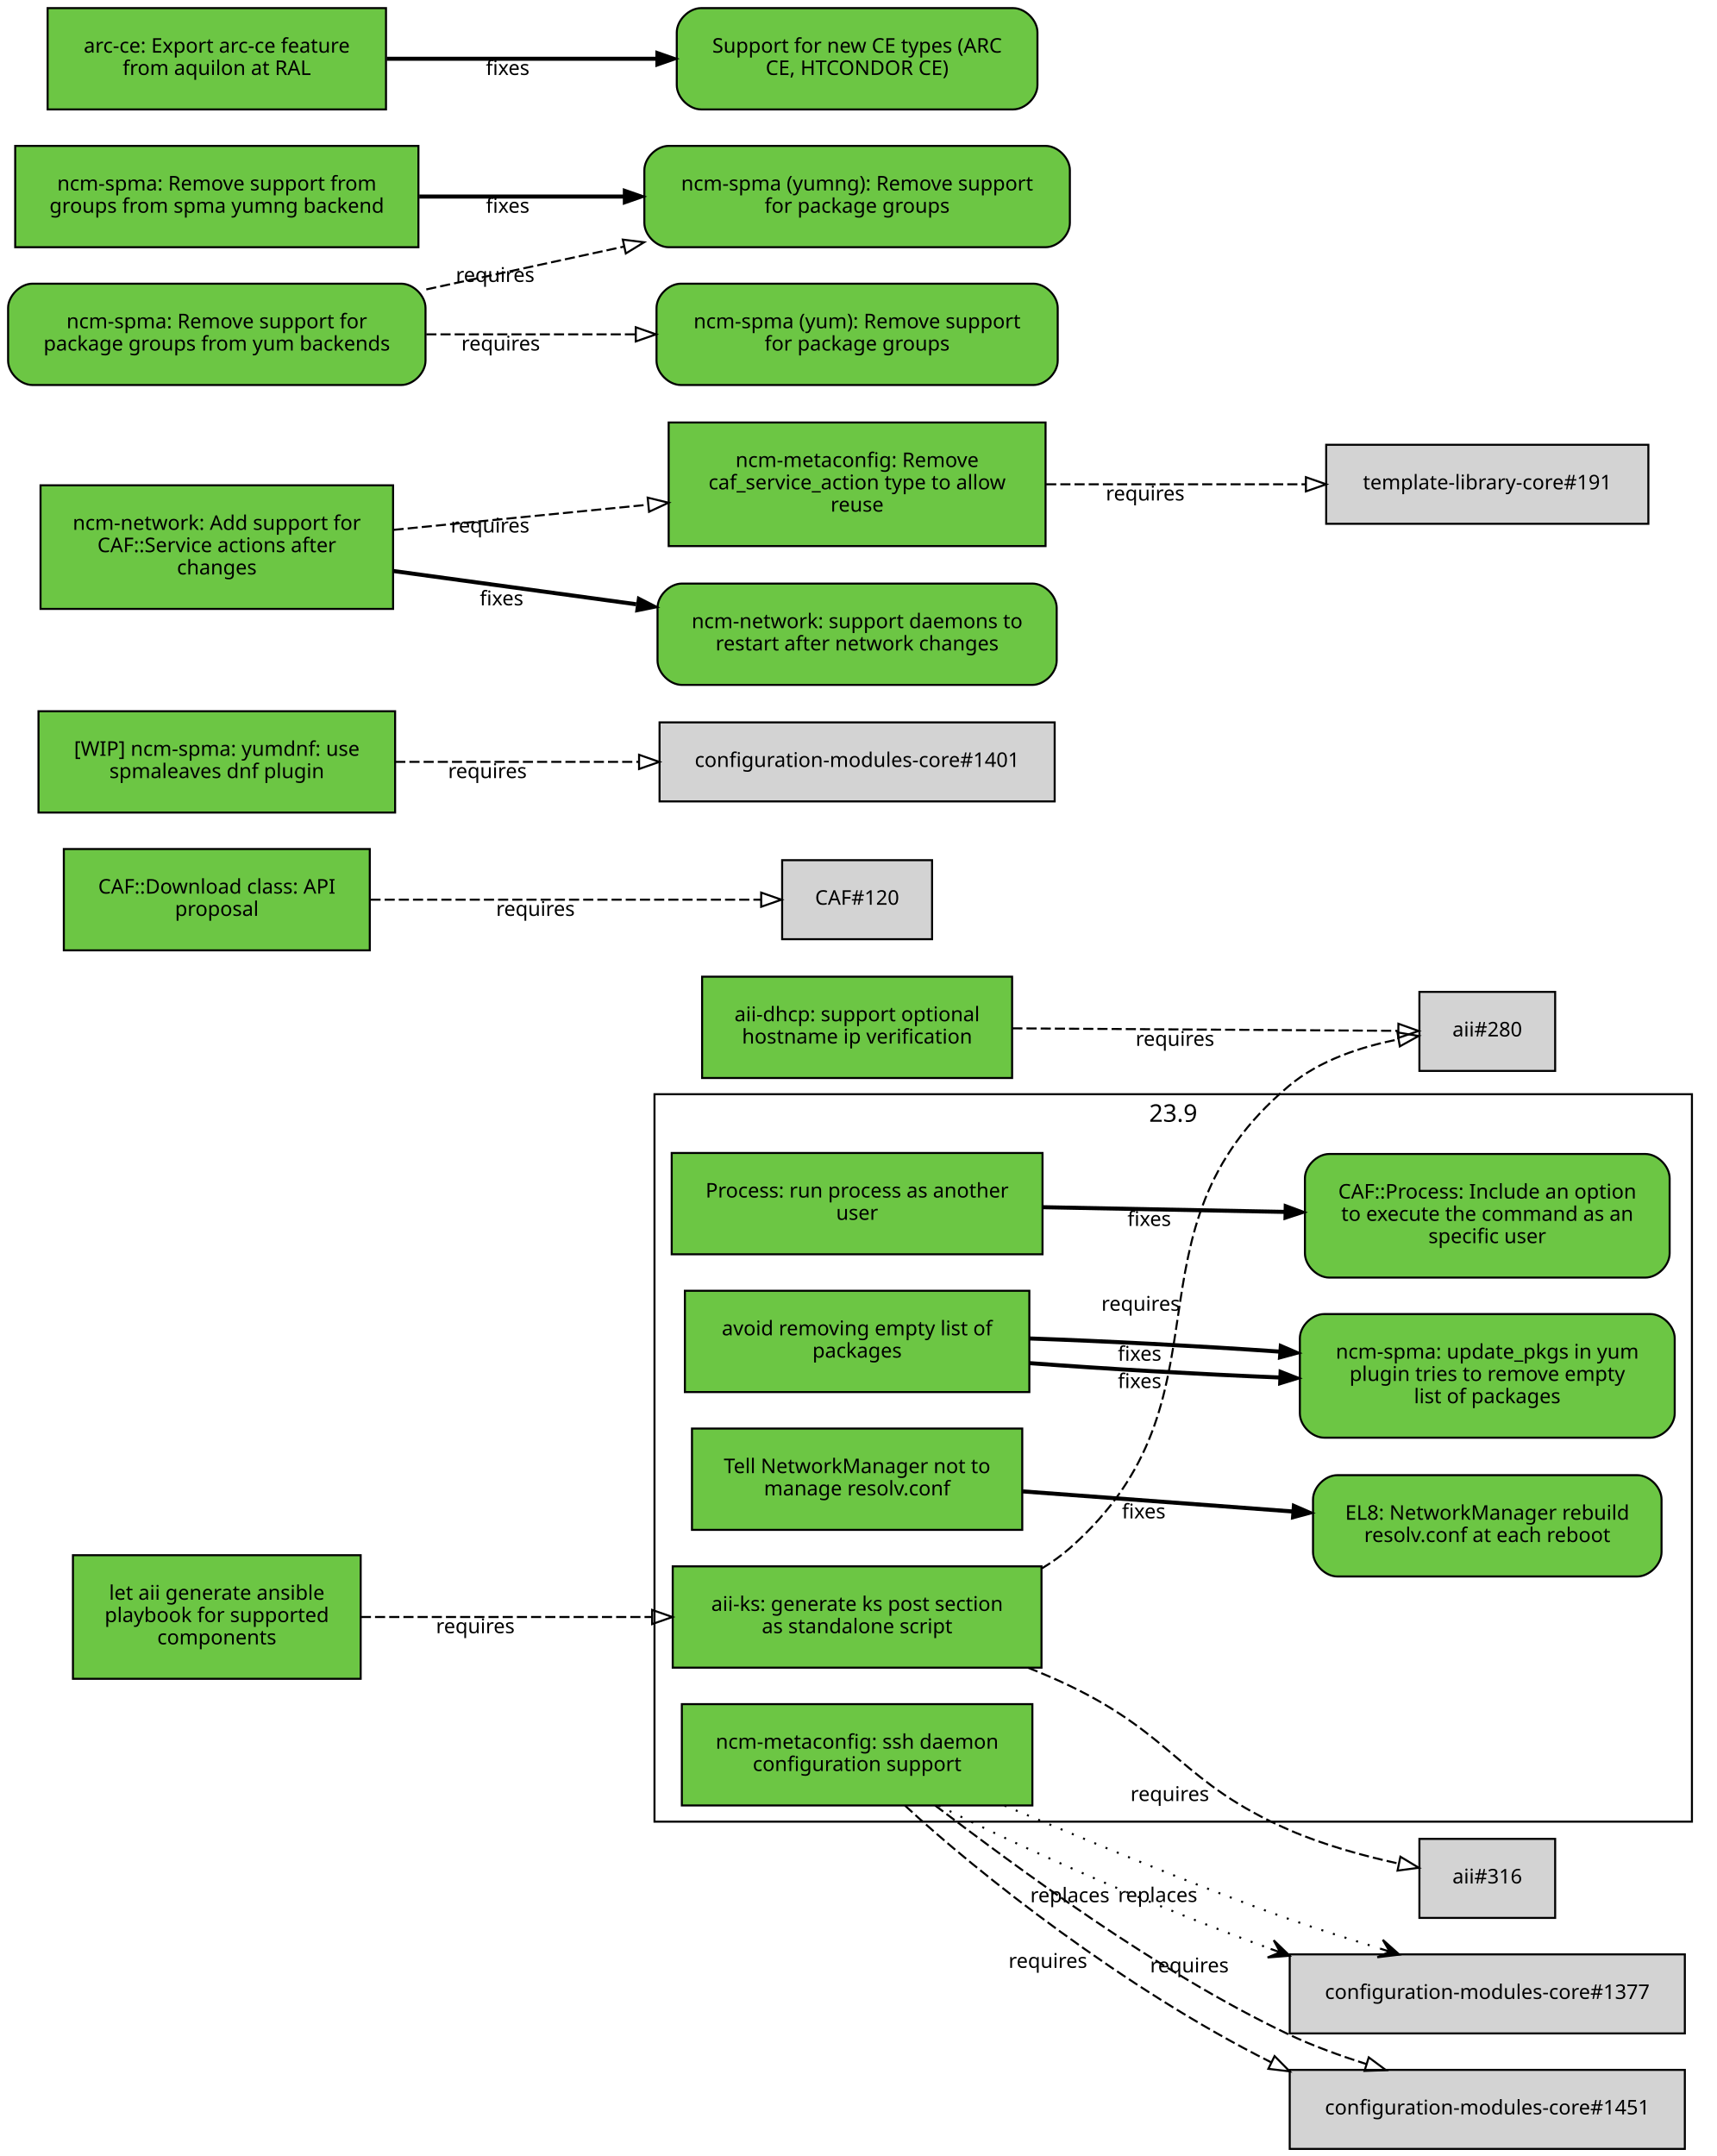
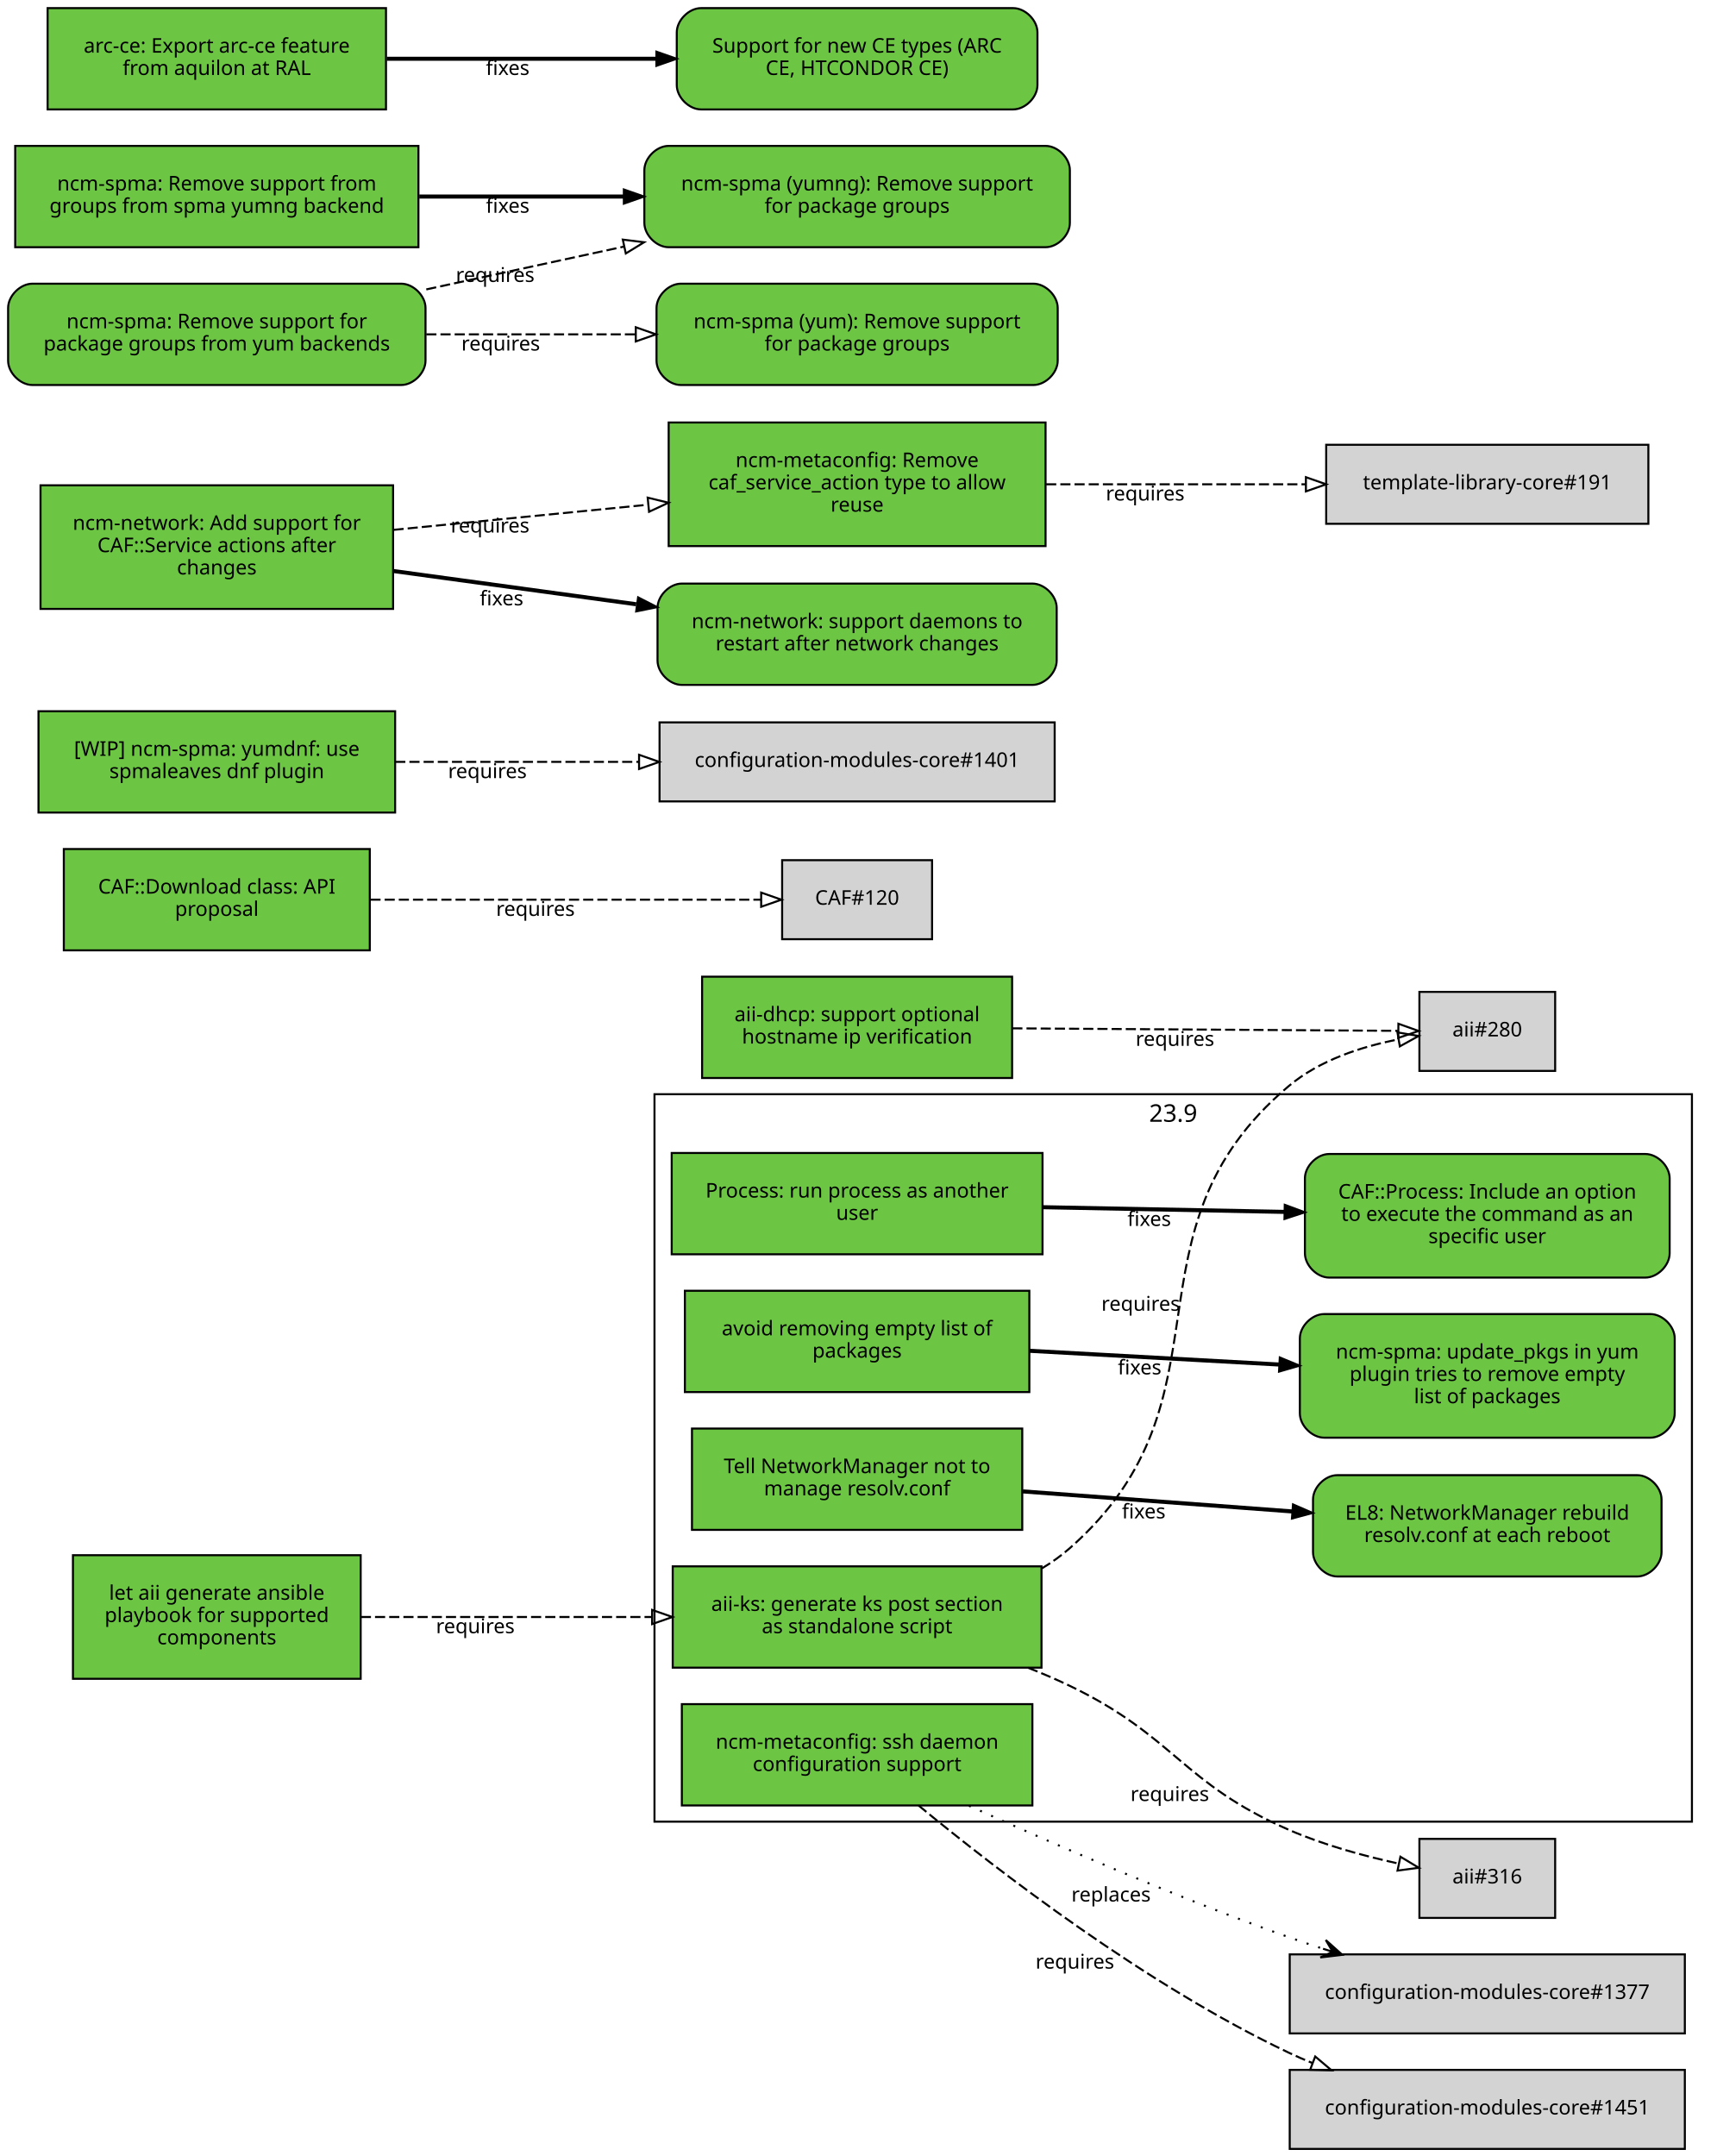
<svg xmlns="http://www.w3.org/2000/svg" xmlns:xlink="http://www.w3.org/1999/xlink" width="847pt" height="1064pt" viewBox="0.00 0.00 847.00 1064.00">
  <g id="graph0" class="graph" transform="scale(1 1) rotate(0) translate(4 1060)">
    <polygon fill="white" stroke="white" points="-4,5 -4,-1060 844,-1060 844,5 -4,5" />
    <g id="clust2" class="cluster">
      <polygon fill="none" stroke="black" points="319,-161 319,-520 831,-520 831,-161 319,-161" />
      <text text-anchor="middle" x="575" y="-506.4" font-family="Sans" font-size="12.00">23.9</text>
    </g>
    <g id="node1" class="node">
      <g id="a_node1">
        <a xlink:href="https://github.com/quattor/aii/pull/328" xlink:title="aii#328 (pull-request)" target="_parent">
          <polygon fill="#6cc644" stroke="black" points="510,-287 328,-287 328,-237 510,-237 510,-287" />
          <text text-anchor="middle" x="419" y="-265" font-family="Sans" font-size="10.00">aii-ks: generate ks post section</text>
          <text text-anchor="middle" x="419" y="-254" font-family="Sans" font-size="10.00">as standalone script</text>
        </a>
      </g>
    </g>
    <g id="node2" class="node">
      <polygon fill="lightgrey" stroke="black" points="763.5,-570.5 696.5,-570.5 696.5,-531.5 763.5,-531.5 763.5,-570.5" />
      <text text-anchor="middle" x="730" y="-548.5" font-family="Sans" font-size="10.00">aii#280</text>
    </g>
    <g id="edge1" class="edge">
      <path fill="none" stroke="black" stroke-dasharray="5,2" d="M510.052,-285.901C515.022,-288.882 519.724,-292.233 524,-296 608.135,-370.12 546.237,-451.77 632,-524 647.117,-536.731 667.801,-543.484 686.187,-547.055" />
      <polygon fill="none" stroke="black" points="685.672,-550.517 696.115,-548.729 686.836,-543.615 685.672,-550.517" />
      <text text-anchor="middle" x="558.974" y="-413.134" font-family="Sans" font-size="10.00">requires</text>
    </g>
    <g id="node3" class="node">
      <polygon fill="lightgrey" stroke="black" points="763.5,-152.5 696.5,-152.5 696.5,-113.5 763.5,-113.5 763.5,-152.5" />
      <text text-anchor="middle" x="730" y="-130.5" font-family="Sans" font-size="10.00">aii#316</text>
    </g>
    <g id="edge2" class="edge">
      <path fill="none" stroke="black" stroke-dasharray="5,2" d="M503.382,-236.947C510.451,-234.161 517.411,-231.173 524,-228 575.756,-203.078 579.365,-180.006 632,-157 649.142,-149.508 669.053,-144.069 686.36,-140.283" />
      <polygon fill="none" stroke="black" points="687.127,-143.699 696.208,-138.242 685.706,-136.844 687.127,-143.699" />
      <text text-anchor="middle" x="573.318" y="-171.186" font-family="Sans" font-size="10.00">requires</text>
    </g>
    <g id="node4" class="node">
      <g id="a_node4">
        <a xlink:href="https://github.com/quattor/aii/pull/331" xlink:title="aii#331 (pull-request)" target="_parent">
          <polygon fill="#6cc644" stroke="black" points="174,-292.5 32,-292.5 32,-231.5 174,-231.5 174,-292.5" />
          <text text-anchor="middle" x="103" y="-270.5" font-family="Sans" font-size="10.00">let aii generate ansible</text>
          <text text-anchor="middle" x="103" y="-259.5" font-family="Sans" font-size="10.00">playbook for supported</text>
          <text text-anchor="middle" x="103" y="-248.5" font-family="Sans" font-size="10.00">components</text>
        </a>
      </g>
    </g>
    <g id="edge3" class="edge">
      <path fill="none" stroke="black" stroke-dasharray="5,2" d="M174.077,-262C216.343,-262 270.883,-262 317.668,-262" />
      <polygon fill="none" stroke="black" points="317.834,-265.5 327.834,-262 317.834,-258.5 317.834,-265.5" />
      <text text-anchor="middle" x="230.574" y="-254" font-family="Sans" font-size="10.00">requires</text>
    </g>
    <g id="node5" class="node">
      <g id="a_node5">
        <a xlink:href="https://github.com/quattor/aii/pull/299" xlink:title="aii#299 (pull-request)" target="_parent">
          <polygon fill="#6cc644" stroke="black" points="495.5,-578 342.5,-578 342.5,-528 495.5,-528 495.5,-578" />
          <text text-anchor="middle" x="419" y="-556" font-family="Sans" font-size="10.00">aii-dhcp: support optional</text>
          <text text-anchor="middle" x="419" y="-545" font-family="Sans" font-size="10.00">hostname ip verification</text>
        </a>
      </g>
    </g>
    <g id="edge4" class="edge">
      <path fill="none" stroke="black" stroke-dasharray="5,2" d="M495.59,-552.511C555.348,-552.124 636.634,-551.598 685.823,-551.279" />
      <polygon fill="none" stroke="black" points="686.134,-554.778 696.111,-551.213 686.089,-547.778 686.134,-554.778" />
      <text text-anchor="middle" x="575.863" y="-543.862" font-family="Sans" font-size="10.00">requires</text>
    </g>
    <g id="node6" class="node">
      <g id="a_node6">
        <a xlink:href="https://github.com/quattor/CAF/pull/257" xlink:title="CAF#257 (pull-request)" target="_parent">
          <polygon fill="#6cc644" stroke="black" points="510.5,-491 327.5,-491 327.5,-441 510.5,-441 510.5,-491" />
          <text text-anchor="middle" x="419" y="-469" font-family="Sans" font-size="10.00">Process: run process as another</text>
          <text text-anchor="middle" x="419" y="-458" font-family="Sans" font-size="10.00">user</text>
        </a>
      </g>
    </g>
    <g id="node7" class="node">
      <g id="a_node7">
        <a xlink:href="https://github.com/quattor/CAF/issues/253" xlink:title="CAF#253 (issue)" target="_parent">
          <path fill="#6cc644" stroke="black" d="M808,-490.5C808,-490.5 652,-490.5 652,-490.5 646,-490.5 640,-484.5 640,-478.5 640,-478.5 640,-441.5 640,-441.5 640,-435.5 646,-429.5 652,-429.5 652,-429.5 808,-429.5 808,-429.5 814,-429.5 820,-435.5 820,-441.5 820,-441.5 820,-478.5 820,-478.5 820,-484.5 814,-490.5 808,-490.5" />
          <text text-anchor="middle" x="730" y="-468.5" font-family="Sans" font-size="10.00">CAF::Process: Include an option</text>
          <text text-anchor="middle" x="730" y="-457.5" font-family="Sans" font-size="10.00">to execute the command as an</text>
          <text text-anchor="middle" x="730" y="-446.5" font-family="Sans" font-size="10.00">specific user</text>
        </a>
      </g>
    </g>
    <g id="edge5" class="edge">
      <path fill="none" stroke="black" stroke-width="2" d="M510.622,-464.24C548.057,-463.513 591.565,-462.669 629.848,-461.925" />
      <polygon fill="black" stroke="black" points="630.048,-465.422 639.978,-461.729 629.912,-458.423 630.048,-465.422" />
      <text text-anchor="middle" x="563.163" y="-454.987" font-family="Sans" font-size="10.00">fixes</text>
    </g>
    <g id="node8" class="node">
      <g id="a_node8">
        <a xlink:href="https://github.com/quattor/CAF/pull/110" xlink:title="CAF#110 (pull-request)" target="_parent">
          <polygon fill="#6cc644" stroke="black" points="178.5,-641 27.5,-641 27.5,-591 178.5,-591 178.5,-641" />
          <text text-anchor="middle" x="103" y="-619" font-family="Sans" font-size="10.00">CAF::Download class: API</text>
          <text text-anchor="middle" x="103" y="-608" font-family="Sans" font-size="10.00">proposal</text>
        </a>
      </g>
    </g>
    <g id="node9" class="node">
      <polygon fill="lightgrey" stroke="black" points="456,-635.5 382,-635.5 382,-596.5 456,-596.5 456,-635.5" />
      <text text-anchor="middle" x="419" y="-613.5" font-family="Sans" font-size="10.00">CAF#120</text>
    </g>
    <g id="edge6" class="edge">
      <path fill="none" stroke="black" stroke-dasharray="5,2" d="M178.812,-616C238.718,-616 320.856,-616 371.623,-616" />
      <polygon fill="none" stroke="black" points="371.651,-619.5 381.651,-616 371.651,-612.5 371.651,-619.5" />
      <text text-anchor="middle" x="260.255" y="-608" font-family="Sans" font-size="10.00">requires</text>
    </g>
    <g id="node10" class="node">
      <g id="a_node10">
        <a xlink:href="https://github.com/quattor/configuration-modules-core/pull/1554" xlink:title="configuration-modules-core#1554 (pull-request)" target="_parent">
          <polygon fill="#6cc644" stroke="black" points="504,-423 334,-423 334,-373 504,-373 504,-423" />
          <text text-anchor="middle" x="419" y="-401" font-family="Sans" font-size="10.00">avoid removing empty list of</text>
          <text text-anchor="middle" x="419" y="-390" font-family="Sans" font-size="10.00">packages</text>
        </a>
      </g>
    </g>
    <g id="node11" class="node">
      <g id="a_node11">
        <a xlink:href="https://github.com/quattor/configuration-modules-core/issues/1553" xlink:title="configuration-modules-core#1553 (issue)" target="_parent">
          <path fill="#6cc644" stroke="black" d="M810.5,-411.5C810.5,-411.5 649.5,-411.5 649.5,-411.5 643.5,-411.5 637.5,-405.5 637.5,-399.5 637.5,-399.5 637.5,-362.5 637.5,-362.5 637.5,-356.5 643.5,-350.5 649.5,-350.5 649.5,-350.5 810.5,-350.5 810.5,-350.5 816.5,-350.5 822.5,-356.5 822.5,-362.5 822.5,-362.5 822.5,-399.5 822.5,-399.5 822.5,-405.5 816.5,-411.5 810.5,-411.5" />
          <text text-anchor="middle" x="730" y="-389.5" font-family="Sans" font-size="10.00">ncm-spma: update_pkgs in yum</text>
          <text text-anchor="middle" x="730" y="-378.5" font-family="Sans" font-size="10.00">plugin tries to remove empty</text>
          <text text-anchor="middle" x="730" y="-367.5" font-family="Sans" font-size="10.00">list of packages</text>
        </a>
      </g>
    </g>
    <g id="edge7" class="edge">
-       <path fill="none" stroke="black" stroke-width="2" d="M504.027,-387.295C542.085,-384.427 587.403,-381.833 627.358,-380.206" />
-       <polygon fill="black" stroke="black" points="627.538,-383.702 637.393,-379.814 627.264,-376.707 627.538,-383.702" />
-       <text text-anchor="middle" x="558.42" y="-374.977" font-family="Sans" font-size="10.00">fixes</text>
-     </g>
-     <g id="edge10" class="edge">
-       <path fill="none" stroke="black" stroke-width="2" d="M504.027,-399.46C542.085,-398.14 587.403,-395.747 627.358,-392.978" />
-       <polygon fill="black" stroke="black" points="627.666,-396.465 637.393,-392.266 627.171,-389.482 627.666,-396.465" />
-       <text text-anchor="middle" x="558.42" y="-388.472" font-family="Sans" font-size="10.00">fixes</text>
+       <path fill="none" stroke="black" stroke-width="2" d="M504.027,-393.377C542.085,-391.283 587.403,-388.79 627.358,-386.592" />
+       <polygon fill="black" stroke="black" points="627.601,-390.084 637.393,-386.04 627.216,-383.095 627.601,-390.084" />
+       <text text-anchor="middle" x="558.42" y="-381.724" font-family="Sans" font-size="10.00">fixes</text>
    </g>
    <g id="node12" class="node">
      <g id="a_node12">
        <a xlink:href="https://github.com/quattor/configuration-modules-core/pull/1452" xlink:title="configuration-modules-core#1452 (pull-request)" target="_parent">
          <polygon fill="#6cc644" stroke="black" points="505.5,-219 332.5,-219 332.5,-169 505.5,-169 505.5,-219" />
          <text text-anchor="middle" x="419" y="-197" font-family="Sans" font-size="10.00">ncm-metaconfig: ssh daemon</text>
          <text text-anchor="middle" x="419" y="-186" font-family="Sans" font-size="10.00">configuration support</text>
        </a>
      </g>
    </g>
    <g id="node13" class="node">
      <polygon fill="lightgrey" stroke="black" points="827.5,-95.5 632.5,-95.5 632.5,-56.5 827.5,-56.5 827.5,-95.5" />
      <text text-anchor="middle" x="730" y="-73.5" font-family="Sans" font-size="10.00">configuration-modules-core#1377</text>
    </g>
    <g id="edge8" class="edge">
-       <path fill="none" stroke="black" stroke-dasharray="1,5" d="M459.291,-168.956C499.29,-148.432 563.629,-119.889 623.012,-98.237" />
-       <polygon fill="black" stroke="black" points="632.496,-94.824 624.611,-102.445 627.792,-96.517 623.087,-98.211 623.087,-98.211 623.087,-98.211 627.792,-96.517 621.563,-93.977 632.496,-94.824 632.496,-94.824" />
-       <text text-anchor="middle" x="524.02" y="-121.218" font-family="Sans" font-size="10.00">replaces</text>
+       <path fill="none" stroke="black" stroke-dasharray="1,5" d="M474.192,-168.856C516.608,-149.699 577.365,-123.403 632,-104 637.449,-102.065 643.105,-100.163 648.824,-98.319" />
+       <polygon fill="black" stroke="black" points="658.482,-95.273 650.298,-102.573 653.713,-96.777 648.945,-98.281 648.945,-98.281 648.945,-98.281 653.713,-96.777 647.591,-93.989 658.482,-95.273 658.482,-95.273" />
+       <text text-anchor="middle" x="544.326" y="-121.588" font-family="Sans" font-size="10.00">replaces</text>
    </g>
    <g id="node14" class="node">
      <polygon fill="lightgrey" stroke="black" points="827.5,-38.5 632.5,-38.5 632.5,0.5 827.5,0.5 827.5,-38.5" />
      <text text-anchor="middle" x="730" y="-16.5" font-family="Sans" font-size="10.00">configuration-modules-core#1451</text>
    </g>
    <g id="edge9" class="edge">
-       <path fill="none" stroke="black" stroke-dasharray="5,2" d="M442.606,-168.954C478.251,-135.909 550.883,-78.519 623.201,-42.302" />
-       <polygon fill="none" stroke="black" points="625.025,-45.307 632.476,-37.775 621.954,-39.016 625.025,-45.307" />
-       <text text-anchor="middle" x="513.149" y="-88.835" font-family="Sans" font-size="10.00">requires</text>
-     </g>
-     <g id="edge11" class="edge">
-       <path fill="none" stroke="black" stroke-dasharray="1,5" d="M491.756,-168.916C532.426,-151.926 584.524,-129.861 632,-113 646.36,-107.9 662.153,-103.035 676.75,-98.481" />
-       <polygon fill="black" stroke="black" points="686.633,-95.379 678.44,-102.667 681.862,-96.876 677.092,-98.374 677.092,-98.374 677.092,-98.374 681.862,-96.876 675.744,-94.08 686.633,-95.379 686.633,-95.379" />
-       <text text-anchor="middle" x="567.343" y="-121.347" font-family="Sans" font-size="10.00">replaces</text>
-     </g>
-     <g id="edge12" class="edge">
-       <path fill="none" stroke="black" stroke-dasharray="5,2" d="M457.501,-168.979C498.146,-138.363 566.063,-87.336 632,-56 643.985,-50.304 657.363,-45.529 670.264,-41.394" />
-       <polygon fill="none" stroke="black" points="671.503,-44.675 680.005,-38.353 669.416,-37.992 671.503,-44.675" />
-       <text text-anchor="middle" x="582.994" y="-86.609" font-family="Sans" font-size="10.00">requires</text>
+       <path fill="none" stroke="black" stroke-dasharray="5,2" d="M449.316,-168.99C488.552,-136.661 561.411,-80.547 632,-47 635.785,-45.201 639.708,-43.495 643.712,-41.878" />
+       <polygon fill="none" stroke="black" points="645.076,-45.104 653.172,-38.269 642.581,-38.563 645.076,-45.104" />
+       <text text-anchor="middle" x="526.474" y="-88.47" font-family="Sans" font-size="10.00">requires</text>
    </g>
    <g id="node15" class="node">
      <g id="a_node15">
        <a xlink:href="https://github.com/quattor/configuration-modules-core/pull/1507" xlink:title="configuration-modules-core#1507 (pull-request)" target="_parent">
          <polygon fill="#6cc644" stroke="black" points="191,-709 15,-709 15,-659 191,-659 191,-709" />
          <text text-anchor="middle" x="103" y="-687" font-family="Sans" font-size="10.00">[WIP] ncm-spma: yumdnf: use</text>
          <text text-anchor="middle" x="103" y="-676" font-family="Sans" font-size="10.00">spmaleaves dnf plugin</text>
        </a>
      </g>
    </g>
    <g id="node16" class="node">
      <polygon fill="lightgrey" stroke="black" points="516.5,-703.5 321.5,-703.5 321.5,-664.5 516.5,-664.5 516.5,-703.5" />
      <text text-anchor="middle" x="419" y="-681.5" font-family="Sans" font-size="10.00">configuration-modules-core#1401</text>
    </g>
-     <g id="edge13" class="edge">
+     <g id="edge10" class="edge">
      <path fill="none" stroke="black" stroke-dasharray="5,2" d="M191.05,-684C228.203,-684 271.927,-684 311.027,-684" />
      <polygon fill="none" stroke="black" points="311.391,-687.5 321.391,-684 311.391,-680.5 311.391,-687.5" />
      <text text-anchor="middle" x="236.549" y="-676" font-family="Sans" font-size="10.00">requires</text>
    </g>
    <g id="node17" class="node">
      <g id="a_node17">
        <a xlink:href="https://github.com/quattor/configuration-modules-core/pull/1336" xlink:title="configuration-modules-core#1336 (pull-request)" target="_parent">
          <polygon fill="#6cc644" stroke="black" points="190,-820.5 16,-820.5 16,-759.5 190,-759.5 190,-820.5" />
          <text text-anchor="middle" x="103" y="-798.5" font-family="Sans" font-size="10.00">ncm-network: Add support for</text>
          <text text-anchor="middle" x="103" y="-787.5" font-family="Sans" font-size="10.00">CAF::Service actions after</text>
          <text text-anchor="middle" x="103" y="-776.5" font-family="Sans" font-size="10.00">changes</text>
        </a>
      </g>
    </g>
    <g id="node18" class="node">
      <g id="a_node18">
        <a xlink:href="https://github.com/quattor/configuration-modules-core/pull/1335" xlink:title="configuration-modules-core#1335 (pull-request)" target="_parent">
          <polygon fill="#6cc644" stroke="black" points="512,-851.5 326,-851.5 326,-790.5 512,-790.5 512,-851.5" />
          <text text-anchor="middle" x="419" y="-829.5" font-family="Sans" font-size="10.00">ncm-metaconfig: Remove</text>
          <text text-anchor="middle" x="419" y="-818.5" font-family="Sans" font-size="10.00">caf_service_action type to allow</text>
          <text text-anchor="middle" x="419" y="-807.5" font-family="Sans" font-size="10.00">reuse</text>
        </a>
      </g>
    </g>
-     <g id="edge14" class="edge">
+     <g id="edge11" class="edge">
      <path fill="none" stroke="black" stroke-dasharray="5,2" d="M190.217,-798.512C229.047,-802.345 275.184,-806.9 315.746,-810.905" />
      <polygon fill="none" stroke="black" points="315.636,-814.411 325.931,-811.91 316.323,-807.445 315.636,-814.411" />
      <text text-anchor="middle" x="237.868" y="-797.191" font-family="Sans" font-size="10.00">requires</text>
    </g>
    <g id="node19" class="node">
      <g id="a_node19">
        <a xlink:href="https://github.com/quattor/configuration-modules-core/issues/1071" xlink:title="configuration-modules-core#1071 (issue)" target="_parent">
          <path fill="#6cc644" stroke="black" d="M505.5,-772C505.5,-772 332.5,-772 332.5,-772 326.5,-772 320.5,-766 320.5,-760 320.5,-760 320.5,-734 320.5,-734 320.5,-728 326.5,-722 332.5,-722 332.5,-722 505.5,-722 505.5,-722 511.5,-722 517.5,-728 517.5,-734 517.5,-734 517.5,-760 517.5,-760 517.5,-766 511.5,-772 505.5,-772" />
          <text text-anchor="middle" x="419" y="-750" font-family="Sans" font-size="10.00">ncm-network: support daemons to</text>
          <text text-anchor="middle" x="419" y="-739" font-family="Sans" font-size="10.00">restart after network changes</text>
        </a>
      </g>
    </g>
-     <g id="edge15" class="edge">
+     <g id="edge12" class="edge">
      <path fill="none" stroke="black" stroke-width="2" d="M190.217,-778.193C227.216,-773.126 270.848,-767.151 309.972,-761.794" />
      <polygon fill="black" stroke="black" points="310.912,-765.198 320.344,-760.373 309.962,-758.262 310.912,-765.198" />
      <text text-anchor="middle" x="243.527" y="-761.249" font-family="Sans" font-size="10.00">fixes</text>
    </g>
    <g id="node20" class="node">
      <polygon fill="lightgrey" stroke="black" points="809.5,-840.5 650.5,-840.5 650.5,-801.5 809.5,-801.5 809.5,-840.5" />
      <text text-anchor="middle" x="730" y="-818.5" font-family="Sans" font-size="10.00">template-library-core#191</text>
    </g>
-     <g id="edge16" class="edge">
+     <g id="edge13" class="edge">
      <path fill="none" stroke="black" stroke-dasharray="5,2" d="M512.292,-821C552.867,-821 600.315,-821 640.452,-821" />
      <polygon fill="none" stroke="black" points="640.491,-824.5 650.491,-821 640.49,-817.5 640.491,-824.5" />
      <text text-anchor="middle" x="561.165" y="-813" font-family="Sans" font-size="10.00">requires</text>
    </g>
    <g id="node21" class="node">
      <g id="a_node21">
        <a xlink:href="https://github.com/quattor/configuration-modules-core/pull/1148" xlink:title="configuration-modules-core#1148 (pull-request)" target="_parent">
          <polygon fill="#6cc644" stroke="black" points="202.5,-988 3.5,-988 3.5,-938 202.5,-938 202.5,-988" />
          <text text-anchor="middle" x="103" y="-966" font-family="Sans" font-size="10.00">ncm-spma: Remove support from</text>
          <text text-anchor="middle" x="103" y="-955" font-family="Sans" font-size="10.00">groups from spma yumng backend</text>
        </a>
      </g>
    </g>
    <g id="node22" class="node">
      <g id="a_node22">
        <a xlink:href="https://github.com/quattor/configuration-modules-core/issues/952" xlink:title="configuration-modules-core#952 (issue)" target="_parent">
          <path fill="#6cc644" stroke="black" d="M512,-988C512,-988 326,-988 326,-988 320,-988 314,-982 314,-976 314,-976 314,-950 314,-950 314,-944 320,-938 326,-938 326,-938 512,-938 512,-938 518,-938 524,-944 524,-950 524,-950 524,-976 524,-976 524,-982 518,-988 512,-988" />
          <text text-anchor="middle" x="419" y="-966" font-family="Sans" font-size="10.00">ncm-spma (yumng): Remove support</text>
          <text text-anchor="middle" x="419" y="-955" font-family="Sans" font-size="10.00">for package groups</text>
        </a>
      </g>
    </g>
-     <g id="edge17" class="edge">
+     <g id="edge14" class="edge">
      <path fill="none" stroke="black" stroke-width="2" d="M202.921,-963C234.933,-963 270.695,-963 303.726,-963" />
      <polygon fill="black" stroke="black" points="303.883,-966.5 313.883,-963 303.882,-959.5 303.883,-966.5" />
      <text text-anchor="middle" x="246.546" y="-955" font-family="Sans" font-size="10.00">fixes</text>
    </g>
    <g id="node23" class="node">
      <g id="a_node23">
        <a xlink:href="https://github.com/quattor/configuration-modules-core/issues/950" xlink:title="configuration-modules-core#950 (issue)" target="_parent">
          <path fill="#6cc644" stroke="black" d="M194,-920C194,-920 12,-920 12,-920 6,-920 0,-914 0,-908 0,-908 0,-882 0,-882 0,-876 6,-870 12,-870 12,-870 194,-870 194,-870 200,-870 206,-876 206,-882 206,-882 206,-908 206,-908 206,-914 200,-920 194,-920" />
          <text text-anchor="middle" x="103" y="-898" font-family="Sans" font-size="10.00">ncm-spma: Remove support for</text>
          <text text-anchor="middle" x="103" y="-887" font-family="Sans" font-size="10.00">package groups from yum backends</text>
        </a>
      </g>
    </g>
    <g id="node24" class="node">
      <g id="a_node24">
        <a xlink:href="https://github.com/quattor/configuration-modules-core/issues/951" xlink:title="configuration-modules-core#951 (issue)" target="_parent">
          <path fill="#6cc644" stroke="black" d="M506,-920C506,-920 332,-920 332,-920 326,-920 320,-914 320,-908 320,-908 320,-882 320,-882 320,-876 326,-870 332,-870 332,-870 506,-870 506,-870 512,-870 518,-876 518,-882 518,-882 518,-908 518,-908 518,-914 512,-920 506,-920" />
          <text text-anchor="middle" x="419" y="-898" font-family="Sans" font-size="10.00">ncm-spma (yum): Remove support</text>
          <text text-anchor="middle" x="419" y="-887" font-family="Sans" font-size="10.00">for package groups</text>
        </a>
      </g>
    </g>
-     <g id="edge18" class="edge">
+     <g id="edge15" class="edge">
      <path fill="none" stroke="black" stroke-dasharray="5,2" d="M206.381,-895C239.386,-895 276.071,-895 309.502,-895" />
      <polygon fill="none" stroke="black" points="309.765,-898.5 319.765,-895 309.765,-891.5 309.765,-898.5" />
      <text text-anchor="middle" x="243.107" y="-887" font-family="Sans" font-size="10.00">requires</text>
    </g>
-     <g id="edge19" class="edge">
+     <g id="edge16" class="edge">
      <path fill="none" stroke="black" stroke-dasharray="5,2" d="M206.381,-917.172C237.602,-923.933 272.116,-931.407 304.053,-938.324" />
      <polygon fill="none" stroke="black" points="303.361,-941.755 313.876,-940.451 304.843,-934.913 303.361,-941.755" />
      <text text-anchor="middle" x="240.372" y="-920.864" font-family="Sans" font-size="10.00">requires</text>
    </g>
    <g id="node25" class="node">
      <g id="a_node25">
        <a xlink:href="https://github.com/quattor/template-library-grid/pull/232" xlink:title="template-library-grid#232 (pull-request)" target="_parent">
          <polygon fill="#6cc644" stroke="black" points="186.5,-1056 19.5,-1056 19.5,-1006 186.5,-1006 186.5,-1056" />
          <text text-anchor="middle" x="103" y="-1034" font-family="Sans" font-size="10.00">arc-ce: Export arc-ce feature</text>
          <text text-anchor="middle" x="103" y="-1023" font-family="Sans" font-size="10.00">from aquilon at RAL</text>
        </a>
      </g>
    </g>
    <g id="node26" class="node">
      <g id="a_node26">
        <a xlink:href="https://github.com/quattor/template-library-grid/issues/221" xlink:title="template-library-grid#221 (issue)" target="_parent">
          <path fill="#6cc644" stroke="black" d="M496,-1056C496,-1056 342,-1056 342,-1056 336,-1056 330,-1050 330,-1044 330,-1044 330,-1018 330,-1018 330,-1012 336,-1006 342,-1006 342,-1006 496,-1006 496,-1006 502,-1006 508,-1012 508,-1018 508,-1018 508,-1044 508,-1044 508,-1050 502,-1056 496,-1056" />
          <text text-anchor="middle" x="419" y="-1034" font-family="Sans" font-size="10.00">Support for new CE types (ARC</text>
          <text text-anchor="middle" x="419" y="-1023" font-family="Sans" font-size="10.00">CE, HTCONDOR CE)</text>
        </a>
      </g>
    </g>
-     <g id="edge20" class="edge">
+     <g id="edge17" class="edge">
      <path fill="none" stroke="black" stroke-width="2" d="M186.911,-1031C227.702,-1031 277.151,-1031 319.823,-1031" />
      <polygon fill="black" stroke="black" points="319.947,-1034.5 329.947,-1031 319.947,-1027.5 319.947,-1034.5" />
      <text text-anchor="middle" x="246.543" y="-1023" font-family="Sans" font-size="10.00">fixes</text>
    </g>
    <g id="node27" class="node">
      <g id="a_node27">
        <a xlink:href="https://github.com/quattor/template-library-standard/pull/154" xlink:title="template-library-standard#154 (pull-request)" target="_parent">
          <polygon fill="#6cc644" stroke="black" points="500.5,-355 337.5,-355 337.5,-305 500.5,-305 500.5,-355" />
          <text text-anchor="middle" x="419" y="-333" font-family="Sans" font-size="10.00">Tell NetworkManager not to</text>
          <text text-anchor="middle" x="419" y="-322" font-family="Sans" font-size="10.00">manage resolv.conf</text>
        </a>
      </g>
    </g>
    <g id="node28" class="node">
      <g id="a_node28">
        <a xlink:href="https://github.com/quattor/template-library-standard/issues/153" xlink:title="template-library-standard#153 (issue)" target="_parent">
          <path fill="#6cc644" stroke="black" d="M804,-332C804,-332 656,-332 656,-332 650,-332 644,-326 644,-320 644,-320 644,-294 644,-294 644,-288 650,-282 656,-282 656,-282 804,-282 804,-282 810,-282 816,-288 816,-294 816,-294 816,-320 816,-320 816,-326 810,-332 804,-332" />
          <text text-anchor="middle" x="730" y="-310" font-family="Sans" font-size="10.00">EL8: NetworkManager rebuild</text>
          <text text-anchor="middle" x="730" y="-299" font-family="Sans" font-size="10.00">resolv.conf at each reboot</text>
        </a>
      </g>
    </g>
-     <g id="edge21" class="edge">
+     <g id="edge18" class="edge">
      <path fill="none" stroke="black" stroke-width="2" d="M500.782,-323.987C541.507,-320.956 591.156,-317.26 633.733,-314.091" />
      <polygon fill="black" stroke="black" points="634.115,-317.572 643.828,-313.34 633.596,-310.592 634.115,-317.572" />
      <text text-anchor="middle" x="560.451" y="-310.653" font-family="Sans" font-size="10.00">fixes</text>
    </g>
  </g>
</svg>
